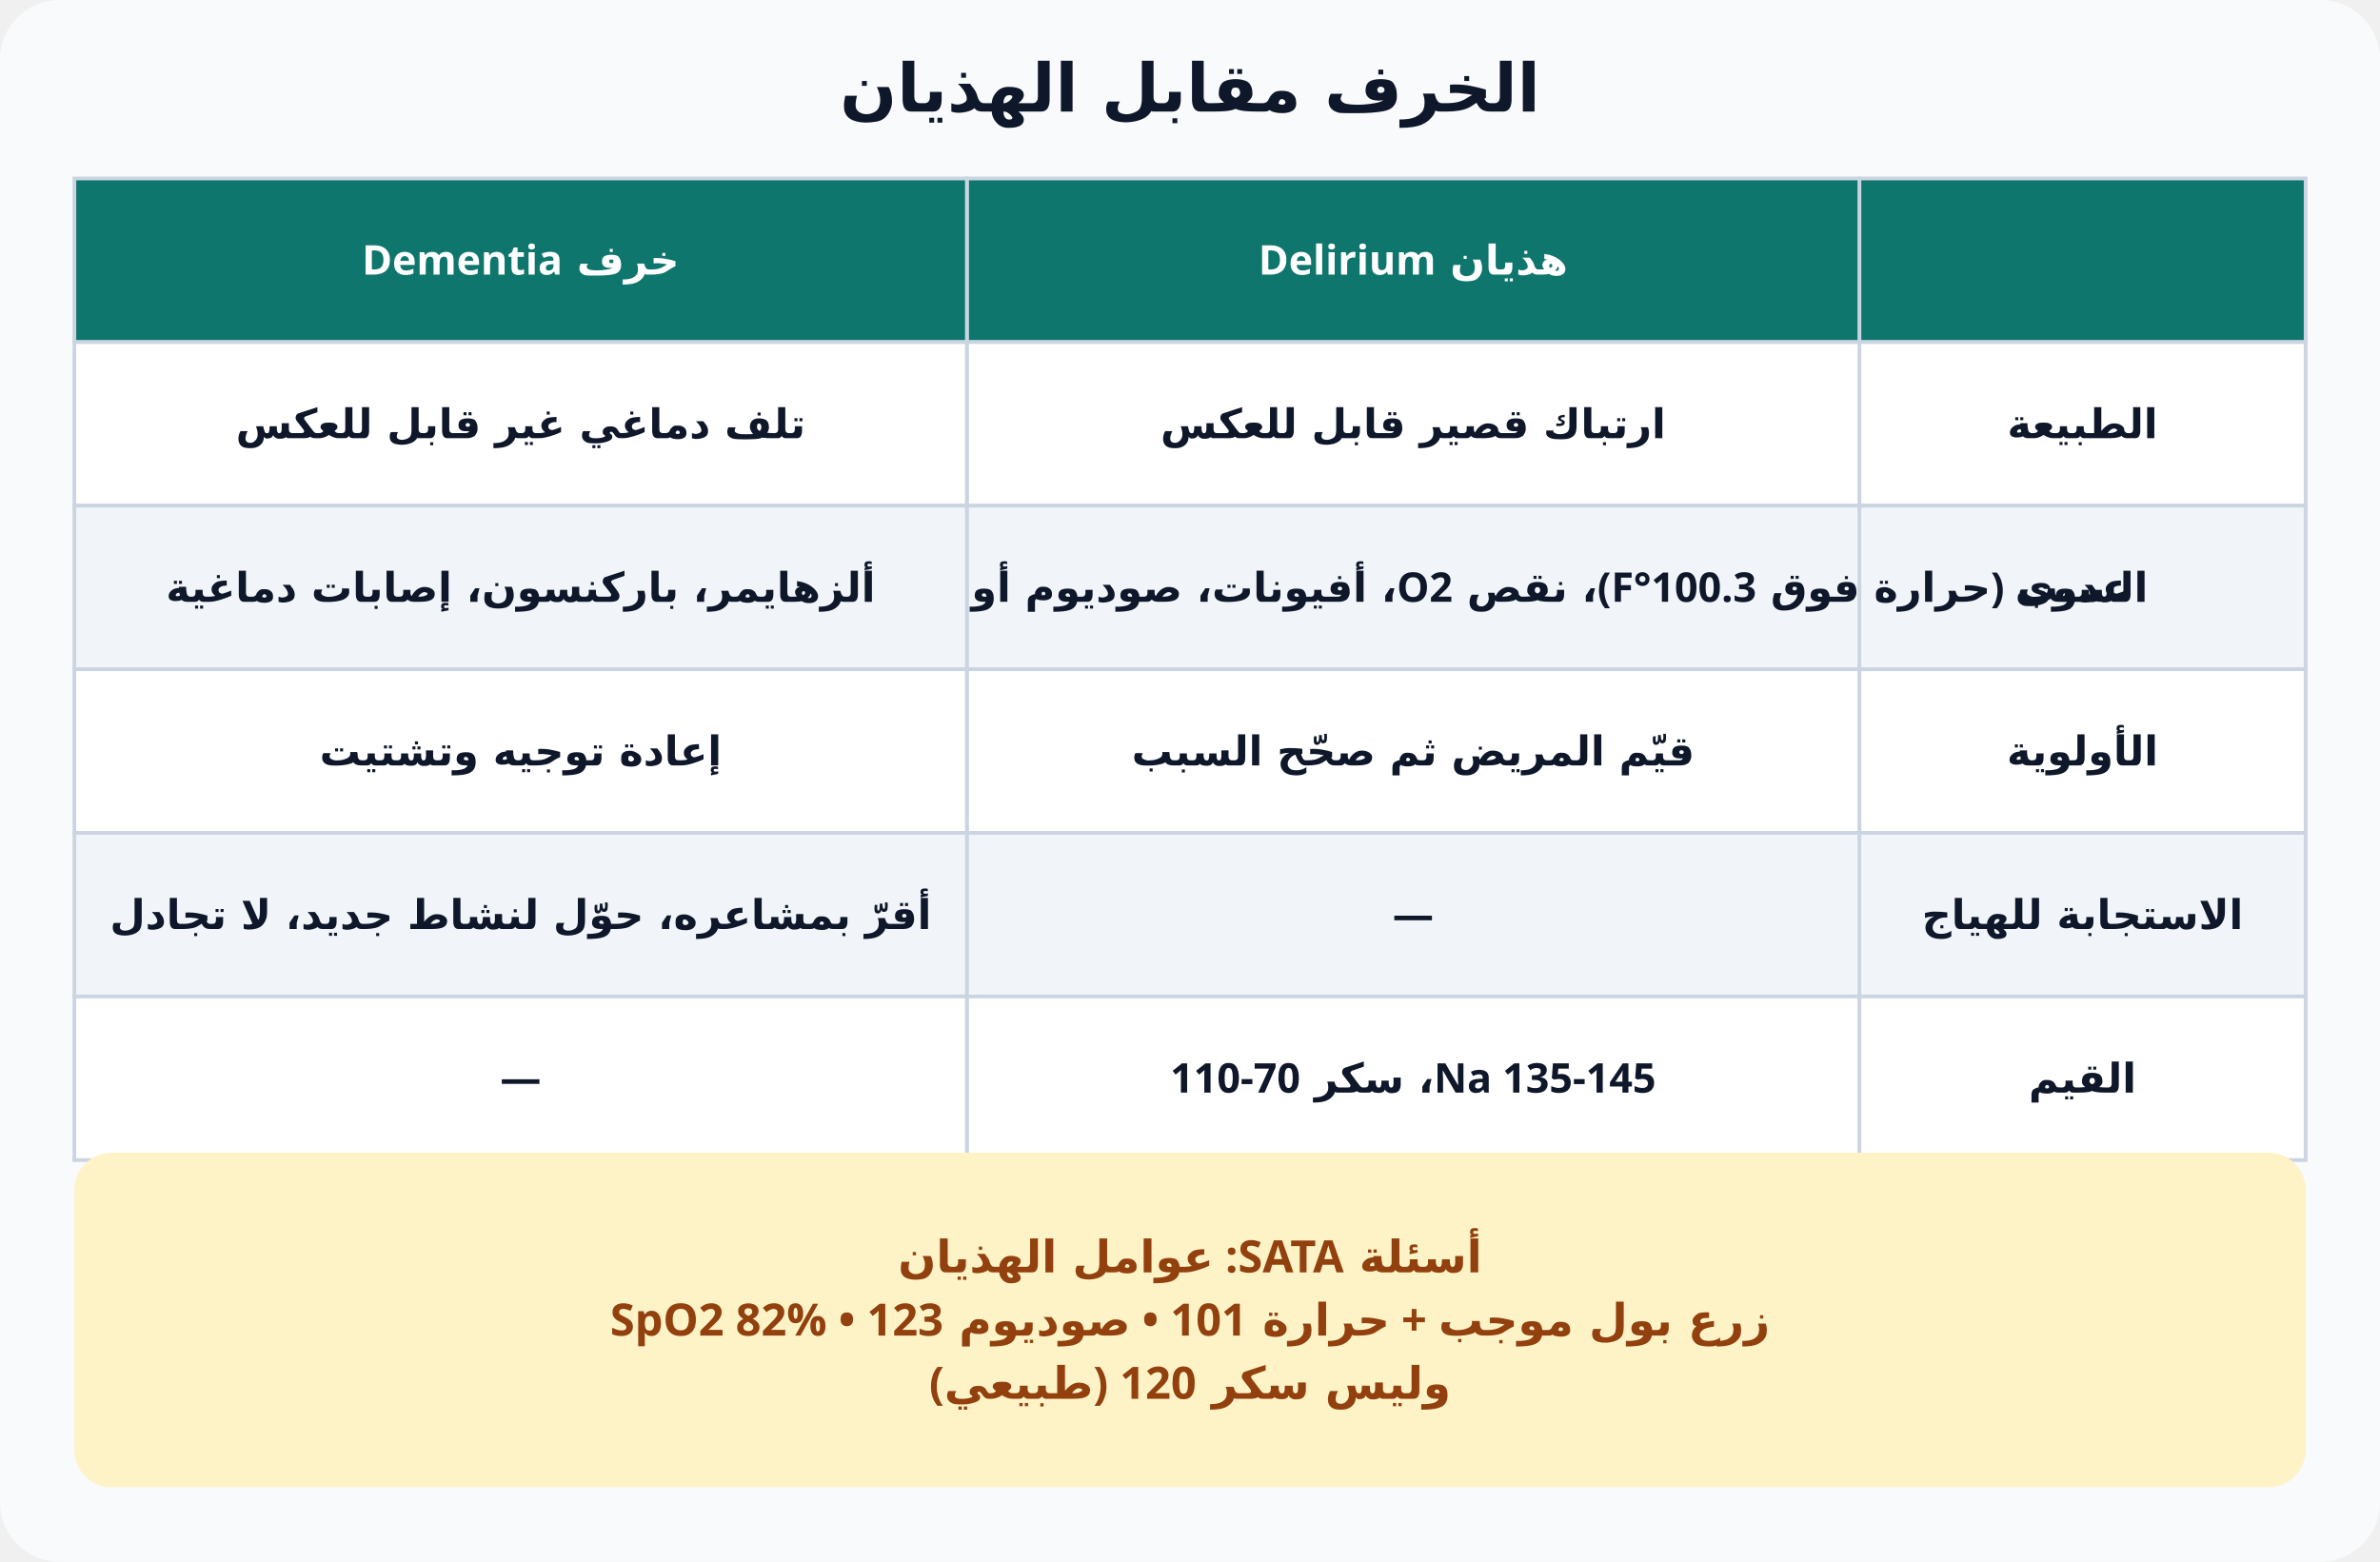
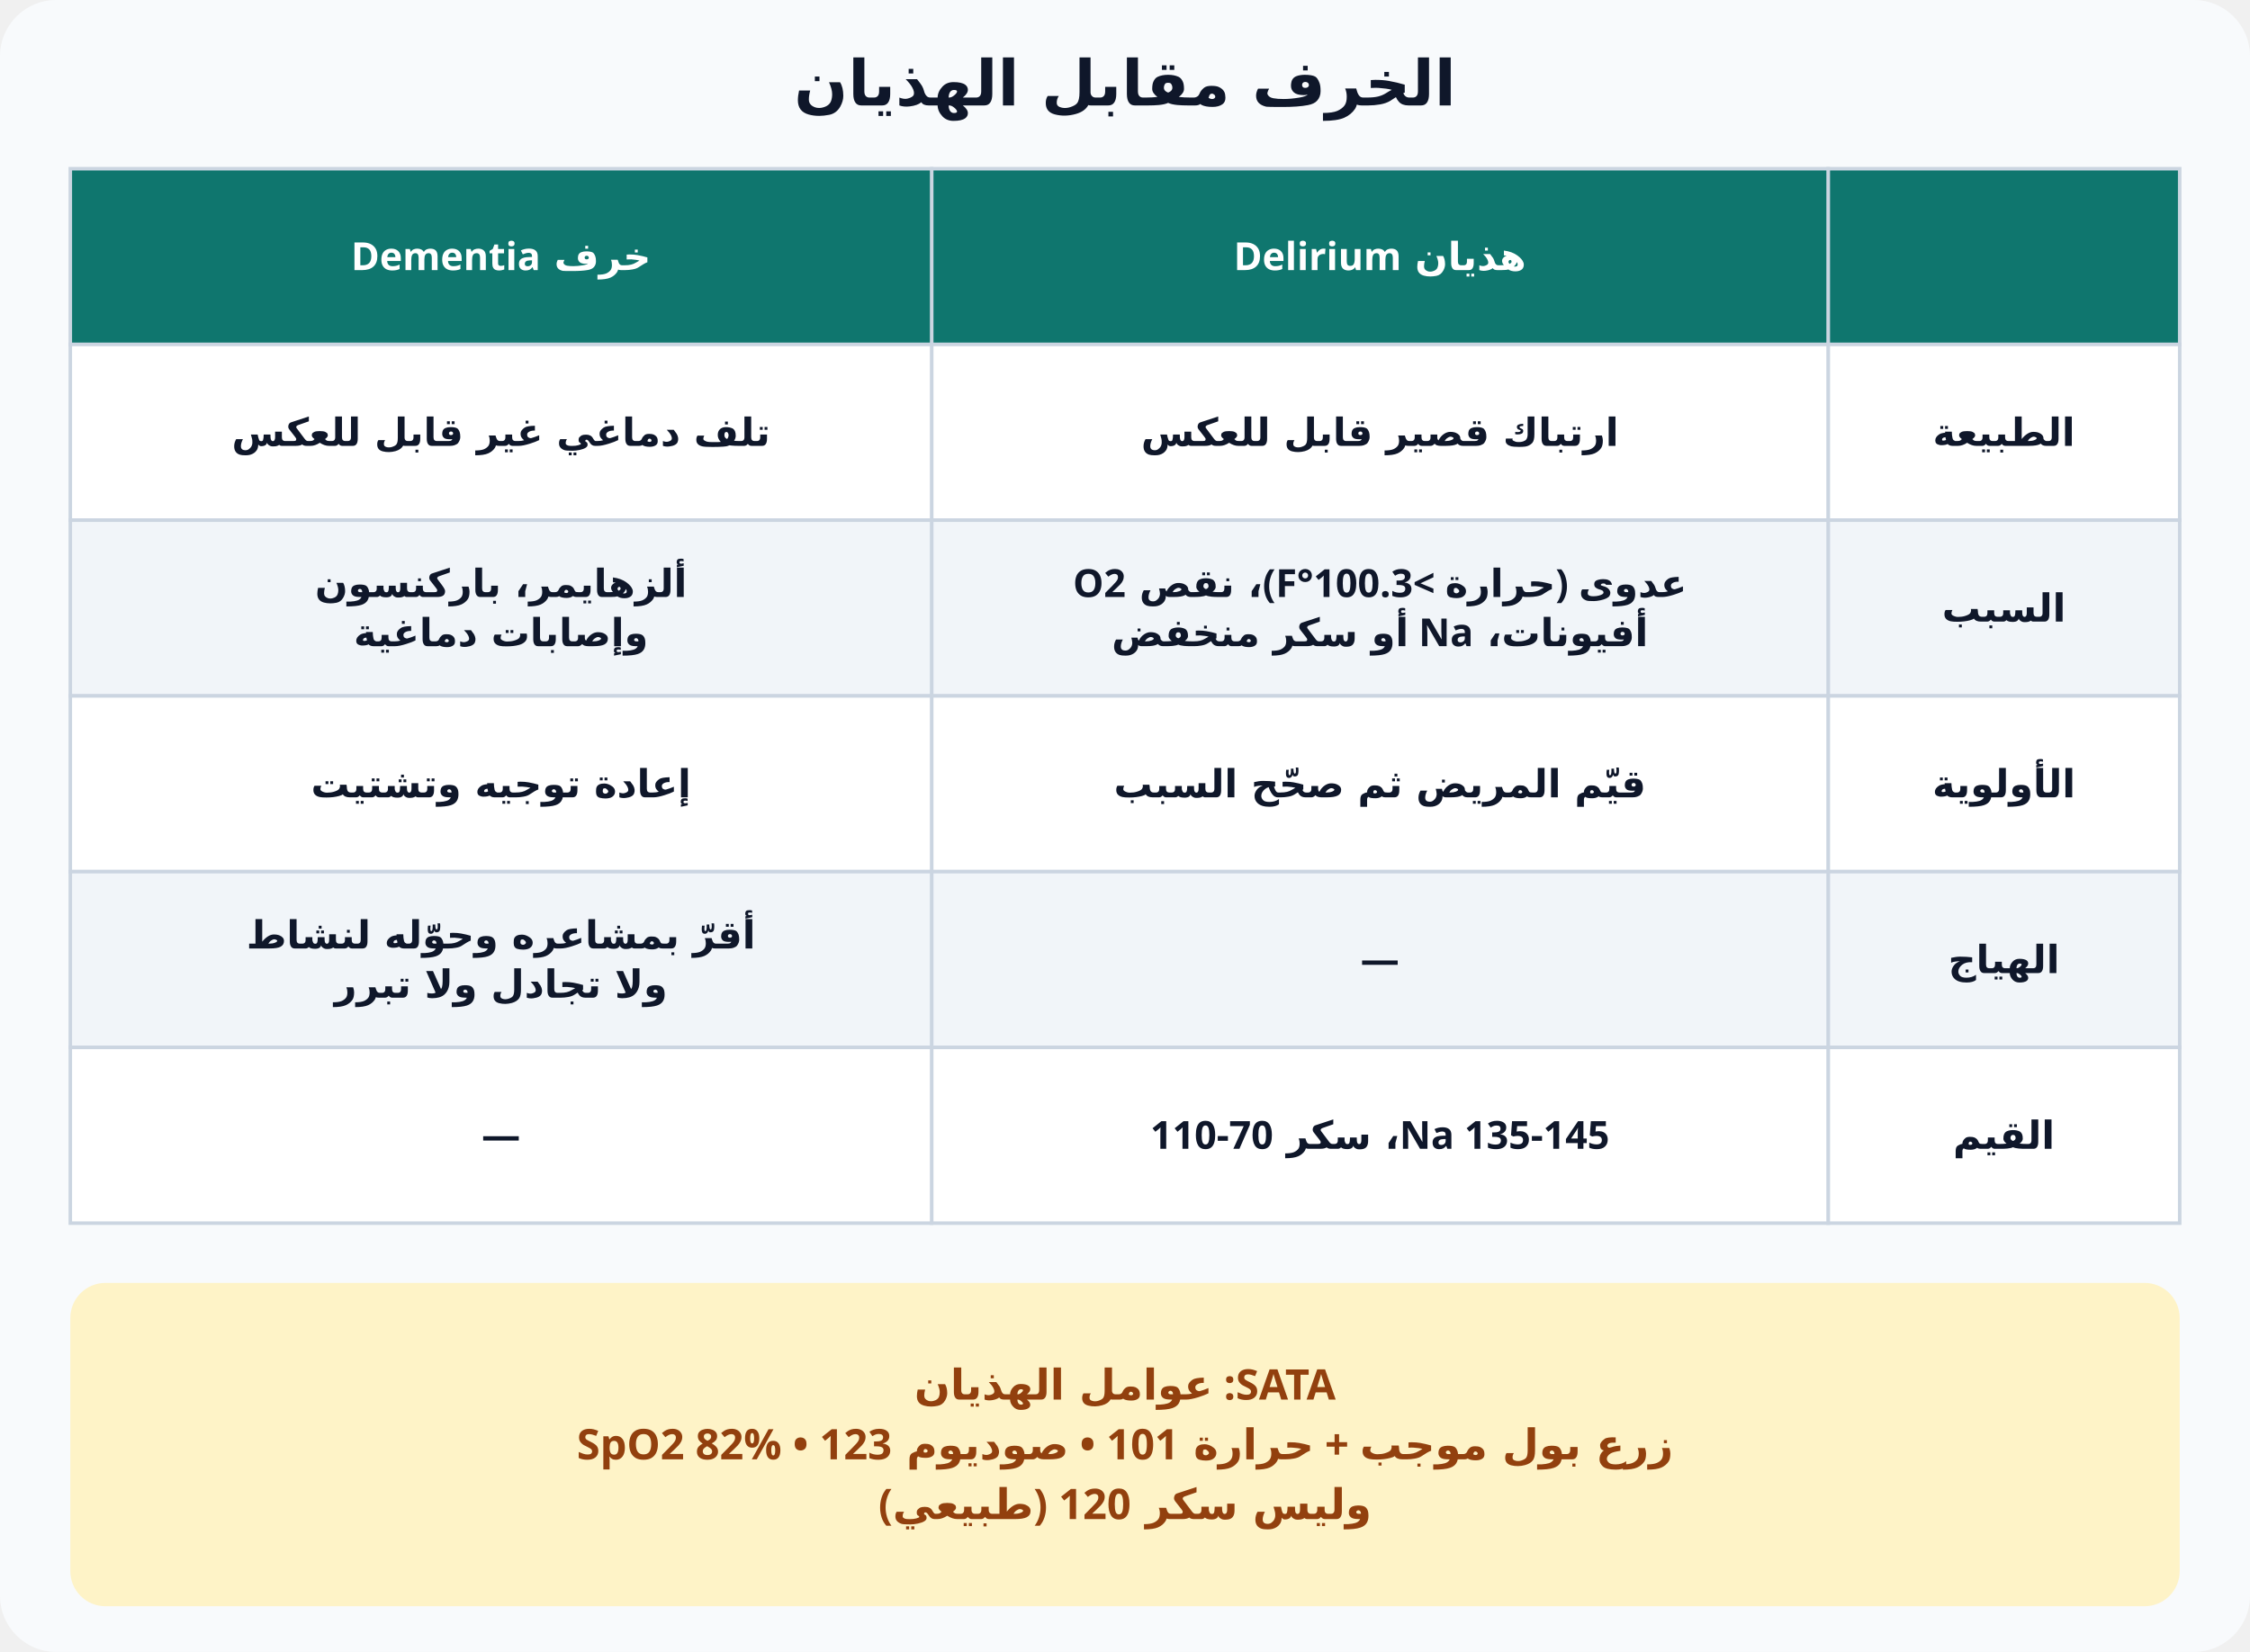
- <svg xmlns="http://www.w3.org/2000/svg" viewBox="0 0 640 420" font-family="Cairo, Tahoma, sans-serif" direction="rtl">
+ <svg xmlns="http://www.w3.org/2000/svg" viewBox="0 0 640 470" font-family="Cairo, Tahoma, sans-serif" direction="rtl">
  <defs>
    <marker id="ar" markerWidth="8" markerHeight="8" refX="7" refY="4" orient="auto">
      <path d="M0,0 L8,4 L0,8 z" fill="#64748b" />
    </marker>
  </defs>
-   <rect width="640" height="420" rx="16" fill="#f8fafc" />
+   <rect width="640" height="470" rx="16" fill="#f8fafc" />
  <text x="320.0" y="30" text-anchor="middle" font-size="18" font-weight="800" fill="#0f172a">الخرف مقابل الهذيان</text>
-   <rect x="500" y="48" width="120" height="44" fill="#0f766e" stroke="#cbd5e1" />
-   <text x="560.0" y="73.85" text-anchor="middle" font-size="11" font-weight="800" fill="#fff" />
-   <rect x="260" y="48" width="240" height="44" fill="#0f766e" stroke="#cbd5e1" />
-   <text x="380.0" y="73.85" text-anchor="middle" font-size="11" font-weight="800" fill="#fff">هذيان Delirium</text>
-   <rect x="20" y="48" width="240" height="44" fill="#0f766e" stroke="#cbd5e1" />
-   <text x="140.0" y="73.85" text-anchor="middle" font-size="11" font-weight="800" fill="#fff">خرف Dementia</text>
-   <rect x="500" y="92" width="120" height="44" fill="#ffffff" stroke="#cbd5e1" />
-   <text x="560.0" y="117.85" text-anchor="middle" font-size="11" font-weight="600" fill="#0f172a">الطبيعة</text>
-   <rect x="260" y="92" width="240" height="44" fill="#ffffff" stroke="#cbd5e1" />
-   <text x="380.0" y="117.85" text-anchor="middle" font-size="11" font-weight="600" fill="#0f172a">ارتباك قصير قابل للعكس</text>
-   <rect x="20" y="92" width="240" height="44" fill="#ffffff" stroke="#cbd5e1" />
-   <text x="140.0" y="117.85" text-anchor="middle" font-size="11" font-weight="600" fill="#0f172a">تلف دماغي غير قابل للعكس</text>
-   <rect x="500" y="136" width="120" height="44" fill="#f1f5f9" stroke="#cbd5e1" />
-   <text x="560.0" y="161.85" text-anchor="middle" font-size="11" font-weight="600" fill="#0f172a">السبب</text>
-   <rect x="260" y="136" width="240" height="44" fill="#f1f5f9" stroke="#cbd5e1" />
-   <text x="380.0" y="161.85" text-anchor="middle" font-size="11" font-weight="600" fill="#0f172a">عدوى (حرارة فوق 100.3°F)، نقص O2، أفيونات، صوديوم أو سكر منخفض</text>
-   <rect x="20" y="136" width="240" height="44" fill="#f1f5f9" stroke="#cbd5e1" />
-   <text x="140.0" y="161.85" text-anchor="middle" font-size="11" font-weight="600" fill="#0f172a">ألزهايمر، باركنسون، إصابات دماغية</text>
-   <rect x="500" y="180" width="120" height="44" fill="#ffffff" stroke="#cbd5e1" />
-   <text x="560.0" y="205.85" text-anchor="middle" font-size="11" font-weight="600" fill="#0f172a">الأولوية</text>
-   <rect x="260" y="180" width="240" height="44" fill="#ffffff" stroke="#cbd5e1" />
-   <text x="380.0" y="205.85" text-anchor="middle" font-size="11" font-weight="600" fill="#0f172a">قيّم المريض ثم صحّح السبب</text>
-   <rect x="20" y="180" width="240" height="44" fill="#ffffff" stroke="#cbd5e1" />
-   <text x="140.0" y="205.85" text-anchor="middle" font-size="11" font-weight="600" fill="#0f172a">إعادة توجيه وتشتيت</text>
-   <rect x="500" y="224" width="120" height="44" fill="#f1f5f9" stroke="#cbd5e1" />
-   <text x="560.0" y="249.85" text-anchor="middle" font-size="11" font-weight="600" fill="#0f172a">الاستجابة للهياج</text>
-   <rect x="260" y="224" width="240" height="44" fill="#f1f5f9" stroke="#cbd5e1" />
-   <text x="380.0" y="249.85" text-anchor="middle" font-size="11" font-weight="600" fill="#0f172a">—</text>
-   <rect x="20" y="224" width="240" height="44" fill="#f1f5f9" stroke="#cbd5e1" />
-   <text x="140.0" y="249.85" text-anchor="middle" font-size="11" font-weight="600" fill="#0f172a">أقرّ بمشاعره، حوّل لنشاط جديد، لا تجادل</text>
-   <rect x="500" y="268" width="120" height="44" fill="#ffffff" stroke="#cbd5e1" />
-   <text x="560.0" y="293.85" text-anchor="middle" font-size="11" font-weight="600" fill="#0f172a">القيم</text>
-   <rect x="260" y="268" width="240" height="44" fill="#ffffff" stroke="#cbd5e1" />
-   <text x="380.0" y="293.85" text-anchor="middle" font-size="11" font-weight="600" fill="#0f172a">Na 135-145، سكر 70-110</text>
-   <rect x="20" y="268" width="240" height="44" fill="#ffffff" stroke="#cbd5e1" />
-   <text x="140.0" y="293.85" text-anchor="middle" font-size="11" font-weight="600" fill="#0f172a">—</text>
-   <rect x="20" y="310" width="600" height="90" rx="10" fill="#fef3c7" />
-   <text x="320.0" y="342.2" text-anchor="middle" font-size="12" font-weight="700" fill="#92400e">أسئلة SATA: عوامل الهذيان</text>
-   <text x="320.0" y="359.2" text-anchor="middle" font-size="12" font-weight="600" fill="#92400e">زرع بول موجب + حرارة 101 • صوديوم 123 • SpO2 82%</text>
-   <text x="320.0" y="376.2" text-anchor="middle" font-size="12" font-weight="600" fill="#92400e">وليس سكر 120 (طبيعي)</text>
+   <rect x="520" y="48" width="100" height="50" fill="#0f766e" stroke="#cbd5e1" />
+   <text x="570.0" y="76.85" text-anchor="middle" font-size="11" font-weight="800" fill="#fff" />
+   <rect x="265" y="48" width="255" height="50" fill="#0f766e" stroke="#cbd5e1" />
+   <text x="392.5" y="76.85" text-anchor="middle" font-size="11" font-weight="800" fill="#fff">هذيان Delirium</text>
+   <rect x="20" y="48" width="245" height="50" fill="#0f766e" stroke="#cbd5e1" />
+   <text x="142.5" y="76.85" text-anchor="middle" font-size="11" font-weight="800" fill="#fff">خرف Dementia</text>
+   <rect x="520" y="98" width="100" height="50" fill="#ffffff" stroke="#cbd5e1" />
+   <text x="570.0" y="126.85" text-anchor="middle" font-size="11" font-weight="600" fill="#0f172a">الطبيعة</text>
+   <rect x="265" y="98" width="255" height="50" fill="#ffffff" stroke="#cbd5e1" />
+   <text x="392.5" y="126.85" text-anchor="middle" font-size="11" font-weight="600" fill="#0f172a">ارتباك قصير قابل للعكس</text>
+   <rect x="20" y="98" width="245" height="50" fill="#ffffff" stroke="#cbd5e1" />
+   <text x="142.5" y="126.85" text-anchor="middle" font-size="11" font-weight="600" fill="#0f172a">تلف دماغي غير قابل للعكس</text>
+   <rect x="520" y="148" width="100" height="50" fill="#f1f5f9" stroke="#cbd5e1" />
+   <text x="570.0" y="176.85" text-anchor="middle" font-size="11" font-weight="600" fill="#0f172a">السبب</text>
+   <rect x="265" y="148" width="255" height="50" fill="#f1f5f9" stroke="#cbd5e1" />
+   <text x="392.5" y="169.85" text-anchor="middle" font-size="11" font-weight="600" fill="#0f172a">عدوى (حرارة &gt;100.3°F)، نقص O2</text>
+   <text x="392.5" y="183.85" text-anchor="middle" font-size="11" font-weight="600" fill="#0f172a">أفيونات، Na أو سكر منخفض</text>
+   <rect x="20" y="148" width="245" height="50" fill="#f1f5f9" stroke="#cbd5e1" />
+   <text x="142.5" y="169.85" text-anchor="middle" font-size="11" font-weight="600" fill="#0f172a">ألزهايمر، باركنسون</text>
+   <text x="142.5" y="183.85" text-anchor="middle" font-size="11" font-weight="600" fill="#0f172a">وإصابات دماغية</text>
+   <rect x="520" y="198" width="100" height="50" fill="#ffffff" stroke="#cbd5e1" />
+   <text x="570.0" y="226.85" text-anchor="middle" font-size="11" font-weight="600" fill="#0f172a">الأولوية</text>
+   <rect x="265" y="198" width="255" height="50" fill="#ffffff" stroke="#cbd5e1" />
+   <text x="392.5" y="226.85" text-anchor="middle" font-size="11" font-weight="600" fill="#0f172a">قيّم المريض ثم صحّح السبب</text>
+   <rect x="20" y="198" width="245" height="50" fill="#ffffff" stroke="#cbd5e1" />
+   <text x="142.5" y="226.85" text-anchor="middle" font-size="11" font-weight="600" fill="#0f172a">إعادة توجيه وتشتيت</text>
+   <rect x="520" y="248" width="100" height="50" fill="#f1f5f9" stroke="#cbd5e1" />
+   <text x="570.0" y="276.85" text-anchor="middle" font-size="11" font-weight="600" fill="#0f172a">الهياج</text>
+   <rect x="265" y="248" width="255" height="50" fill="#f1f5f9" stroke="#cbd5e1" />
+   <text x="392.5" y="276.85" text-anchor="middle" font-size="11" font-weight="600" fill="#0f172a">—</text>
+   <rect x="20" y="248" width="245" height="50" fill="#f1f5f9" stroke="#cbd5e1" />
+   <text x="142.5" y="269.85" text-anchor="middle" font-size="11" font-weight="600" fill="#0f172a">أقرّ بمشاعره وحوّله لنشاط</text>
+   <text x="142.5" y="283.85" text-anchor="middle" font-size="11" font-weight="600" fill="#0f172a">ولا تجادل ولا تبرر</text>
+   <rect x="520" y="298" width="100" height="50" fill="#ffffff" stroke="#cbd5e1" />
+   <text x="570.0" y="326.85" text-anchor="middle" font-size="11" font-weight="600" fill="#0f172a">القيم</text>
+   <rect x="265" y="298" width="255" height="50" fill="#ffffff" stroke="#cbd5e1" />
+   <text x="392.5" y="326.85" text-anchor="middle" font-size="11" font-weight="600" fill="#0f172a">Na 135-145، سكر 70-110</text>
+   <rect x="20" y="298" width="245" height="50" fill="#ffffff" stroke="#cbd5e1" />
+   <text x="142.5" y="326.85" text-anchor="middle" font-size="11" font-weight="600" fill="#0f172a">—</text>
+   <rect x="20" y="365" width="600" height="92" rx="10" fill="#fef3c7" />
+   <text x="320.0" y="398.2" text-anchor="middle" font-size="12" font-weight="700" fill="#92400e">SATA: عوامل الهذيان</text>
+   <text x="320.0" y="415.2" text-anchor="middle" font-size="12" font-weight="600" fill="#92400e">زرع بول موجب + حرارة 101 • صوديوم 123 • SpO2 82%</text>
+   <text x="320.0" y="432.2" text-anchor="middle" font-size="12" font-weight="600" fill="#92400e">وليس سكر 120 (طبيعي)</text>
</svg>
